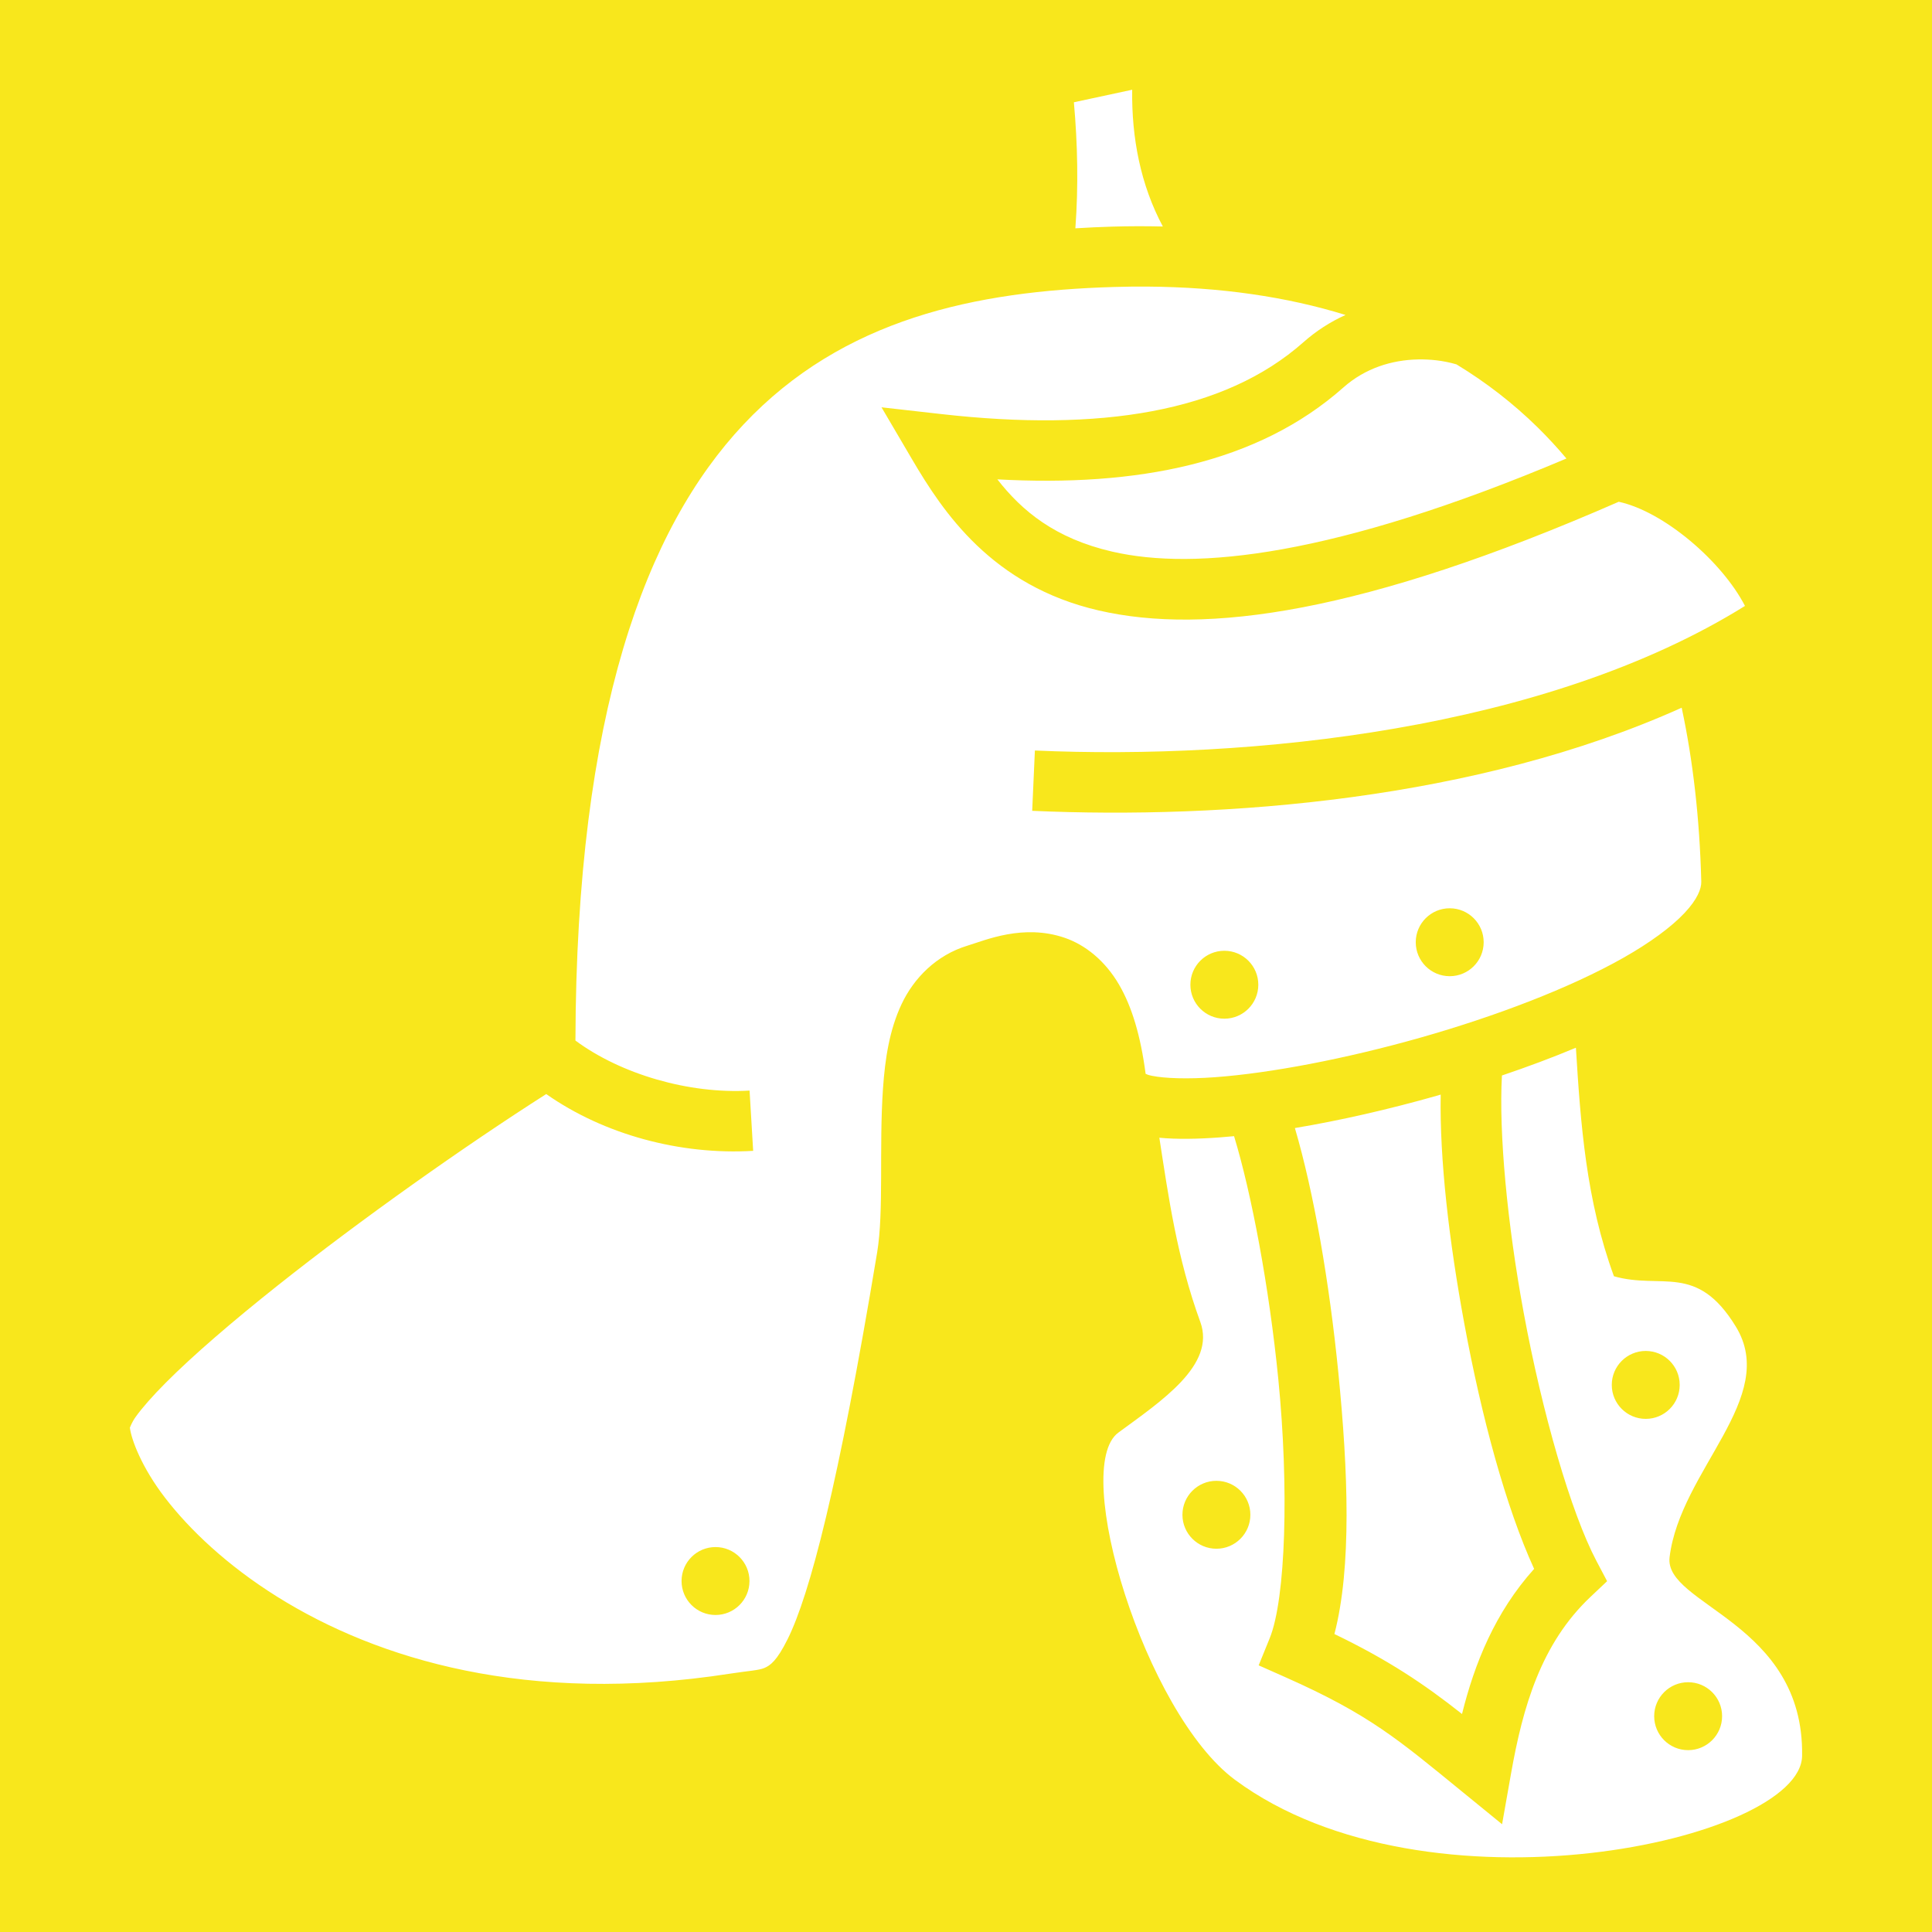
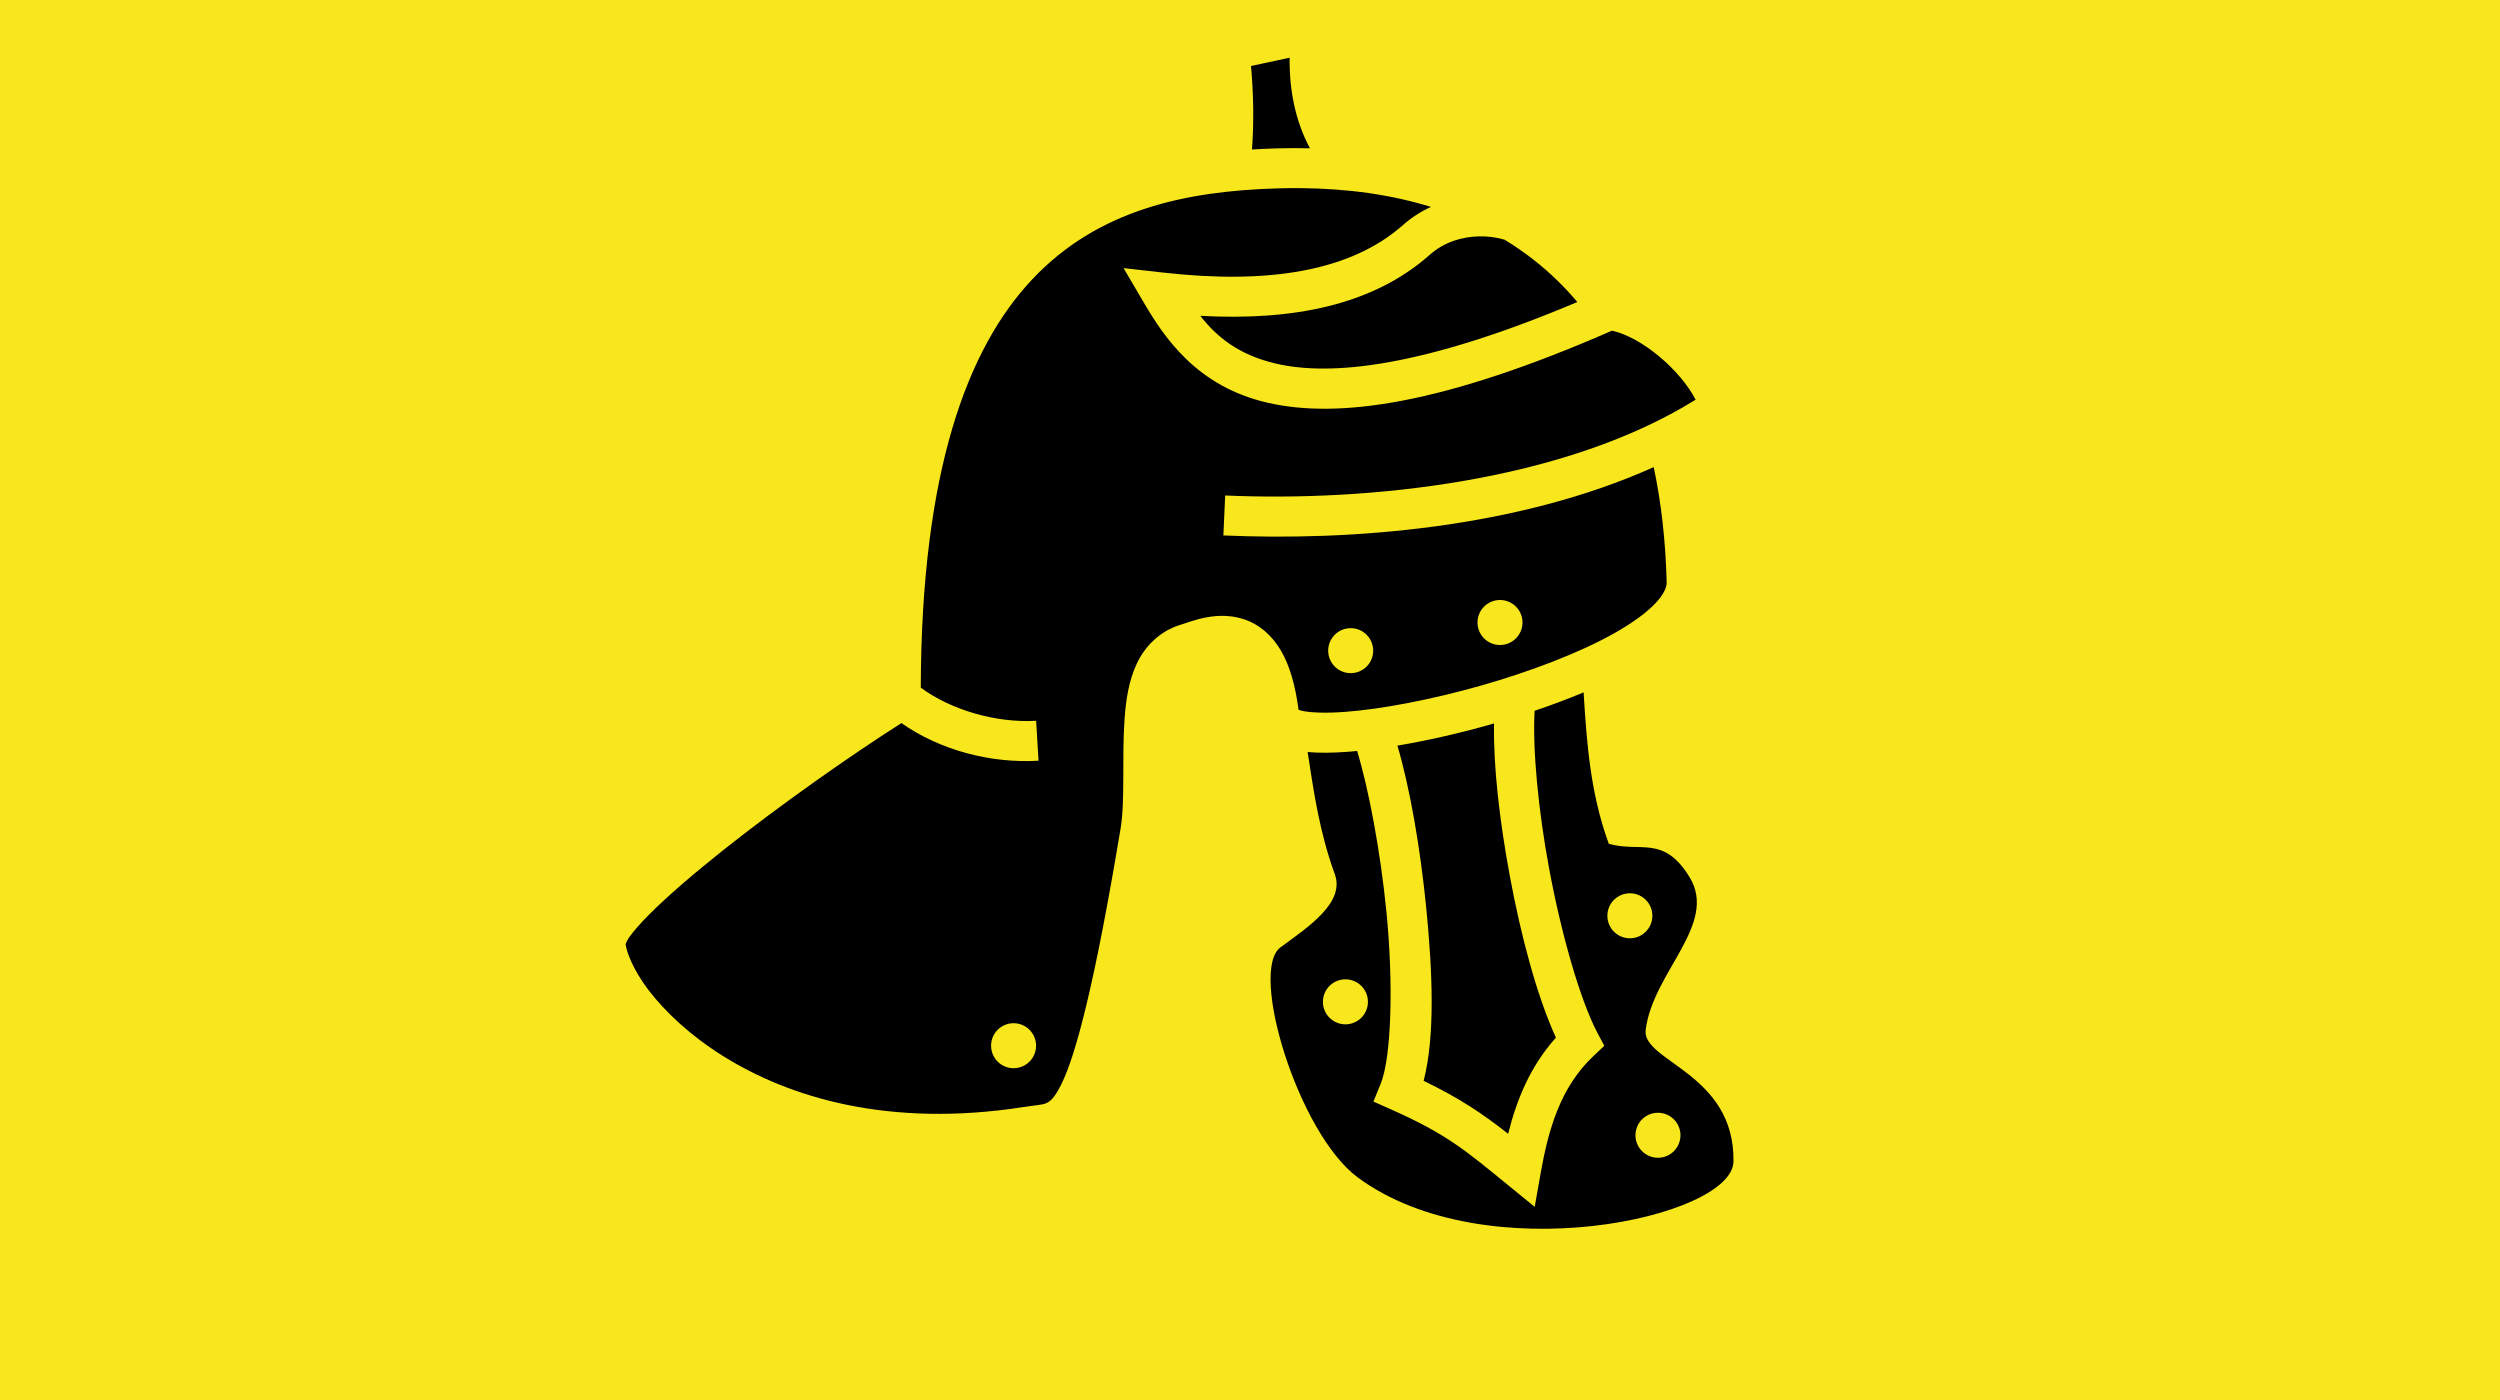
- <svg xmlns="http://www.w3.org/2000/svg" viewBox="0 0 512 512" style="height: 512px; width: 512px;">
-   <path d="M0 0h512v512H0z" fill="#f8e71c" />
-   <g class="" transform="translate(0,2)" style="touch-action: none;">
-     <path fill="#ffffff" d="M300.042 21.781l-15.452 3.323c.991 11.046 1.224 22.188.395 33.404a295.23 295.23 0 0 1 9.748-.45c4.547-.133 9.024-.14 13.434-.032-5.904-11.04-8.3-23.49-8.125-36.245zm4.074 52.17c-2.93-.021-5.9.013-8.912.102-36.62 1.08-71.784 8.384-98.162 36.432-25.9 27.539-44.322 76.538-44.545 163.273 12.01 8.89 30.08 14.212 46.148 13.256l.951 15.973c-19.271 1.147-39.495-4.282-54.84-15.053-21.422 13.662-48.859 33.022-71.234 50.79-11.88 9.435-22.335 18.432-29.54 25.659-3.604 3.614-6.394 6.81-8.044 9.13-1.057 1.488-1.386 2.606-1.52 2.813.366 3.131 3.104 10.505 9.284 18.551 6.533 8.506 16.495 17.985 29.781 26.287 26.572 16.606 66.346 28.707 119.94 20.381 4.859-.755 7.668-.865 9.17-1.525 1.501-.66 3.246-1.79 6.162-7.678 5.831-11.778 13.434-40.613 23.693-102.398 1.83-11.021.47-27.932 1.558-43.538.545-7.802 1.688-15.427 4.924-22.306 3.237-6.88 9.209-12.992 17.465-15.492 4.761-1.443 14.762-5.832 25.74-2.088 5.49 1.872 10.748 6.105 14.426 12.42 3.432 5.892 5.72 13.595 7.04 23.63.406.17.595.31 1.687.532 3.36.682 9.389.905 16.705.37 14.632-1.067 34.675-4.877 54.506-10.507 19.83-5.63 39.569-13.128 53.713-21.139 7.071-4.005 12.718-8.168 16.195-11.863 3.476-3.695 4.496-6.492 4.45-8.324-.434-16.752-2.2-32.102-5.194-46.086-54.511 24.527-121.417 29.581-172.121 27.324l.713-15.984c56.827 2.53 135.288-5.369 188.183-38.315-6.125-11.854-21.491-25.008-33.457-27.605-67.82 29.668-109.558 35.312-137.797 28.81-28.314-6.519-41.277-26.097-49.469-40.043l-8.105-13.798 15.902 1.798c41.928 4.742 74.919-.443 95.897-19.039a44.372 44.372 0 0 1 11.172-7.234c-15.67-4.846-33.18-7.374-52.465-7.516zm71.732 19.301c-6.993.127-14.074 2.325-19.826 7.424-22.695 20.118-54.633 26.395-91.709 24.361 6.55 8.41 15.343 15.674 30.461 19.155 21.894 5.04 58.61 1.397 120.346-24.68a118.395 118.395 0 0 0-7.602-8.229c-6.494-6.381-13.685-11.956-21.545-16.724a32.802 32.802 0 0 0-5.314-1.074 36.566 36.566 0 0 0-4.81-.233zm8.34 145.451a9 9 0 0 1 9 9 9 9 0 0 1-9 9 9 9 0 0 1-9-9 9 9 0 0 1 9-9zm-59.723 11.262a9 9 0 0 1 9 9 9 9 0 0 1-9 9 9 9 0 0 1-9-9 9 9 0 0 1 9-9zm93.166 25.69c-6.267 2.63-12.86 5.083-19.6 7.36-.862 15.27 1.429 39.396 5.755 62.83 4.91 26.596 12.55 53.052 19.28 65.811l2.833 5.375-4.416 4.172c-13.116 12.391-17.929 29.2-21.043 46.815l-2.373 13.42-10.56-8.612c-16.978-13.845-24.53-20.432-46.86-30.345l-7.086-3.147 2.922-7.181c4.26-10.469 5.136-39.894 2.275-68.739-2.412-24.327-7.103-49.185-11.72-64.318a174.36 174.36 0 0 1-3.881.334c-5.908.431-11.194.522-15.918.084 2.412 15.553 4.643 31.78 10.855 48.816 4.166 11.423-10.386 20.992-21.72 29.328-12.682 9.328 7.055 74.349 30.902 92.006 50.943 37.722 149.935 16.182 150.299-6.32.574-35.45-36.67-39.994-35.117-52.676 2.828-23.106 29.083-42.26 17.558-61.103-10.391-16.99-19.664-9.734-32.306-13.344-7.395-20.189-8.835-40.378-10.079-60.566zM381.8 288.08c-.31.09-.62.187-.931.276-12.928 3.67-25.856 6.609-37.71 8.59 5.028 17.085 9.14 40.87 11.522 64.888 2.593 26.136 3.547 51.475-1.045 69.201 14.205 6.848 23.743 13.223 33.813 21.194 3.306-13.32 8.723-26.898 19.11-38.46-7.461-16.322-13.91-40.114-18.507-65.019-4.005-21.697-6.565-43.422-6.252-60.67zm54.338 67.936a9 9 0 0 1 9 9 9 9 0 0 1-9 9 9 9 0 0 1-9-9 9 9 0 0 1 9-9zm-113.779 34.416a9 9 0 0 1 9 9 9 9 0 0 1-9 9 9 9 0 0 1-9-9 9 9 0 0 1 9-9zm-132.74 17.556a9 9 0 0 1 9 9 9 9 0 0 1-9 9 9 9 0 0 1-9-9 9 9 0 0 1 9-9zm257.756 35.82a9 9 0 0 1 9 9 9 9 0 0 1-9 9 9 9 0 0 1-9-9 9 9 0 0 1 9-9z" transform="translate(0, 0) scale(1, 1) rotate(-360, 256, 256)" />
+ <svg xmlns="http://www.w3.org/2000/svg" viewBox="0 0 1000 560" version="1.1" id="svg8" width="1000" height="560">
+   <defs id="defs12" />
+   <path d="M 0,0 H 1000 V 560 H 0 Z" id="path2" style="fill:#f8e71c;stroke-width:1.462" />
+   <g class="" transform="translate(215.812,1.297)" id="g6" style="fill:#000000">
+     <path d="m 300.042,21.781 -15.452,3.323 c 0.991,11.046 1.224,22.188 0.395,33.404 a 295.23,295.23 0 0 1 9.748,-0.45 c 4.547,-0.133 9.024,-0.14 13.434,-0.032 -5.904,-11.04 -8.3,-23.49 -8.125,-36.245 z m 4.074,52.17 c -2.93,-0.021 -5.9,0.013 -8.912,0.102 -36.62,1.08 -71.784,8.384 -98.162,36.432 -25.9,27.539 -44.322,76.538 -44.545,163.273 12.01,8.89 30.08,14.212 46.148,13.256 l 0.951,15.973 c -19.271,1.147 -39.495,-4.282 -54.84,-15.053 -21.422,13.662 -48.859,33.022 -71.234,50.79 -11.88,9.435 -22.335,18.432 -29.54,25.659 -3.604,3.614 -6.394,6.81 -8.044,9.13 -1.057,1.488 -1.386,2.606 -1.52,2.813 0.366,3.131 3.104,10.505 9.284,18.551 6.533,8.506 16.495,17.985 29.781,26.287 26.572,16.606 66.346,28.707 119.94,20.381 4.859,-0.755 7.668,-0.865 9.17,-1.525 1.501,-0.66 3.246,-1.79 6.162,-7.678 5.831,-11.778 13.434,-40.613 23.693,-102.398 1.83,-11.021 0.47,-27.932 1.558,-43.538 0.545,-7.802 1.688,-15.427 4.924,-22.306 3.237,-6.88 9.209,-12.992 17.465,-15.492 4.761,-1.443 14.762,-5.832 25.74,-2.088 5.49,1.872 10.748,6.105 14.426,12.42 3.432,5.892 5.72,13.595 7.04,23.63 0.406,0.17 0.595,0.31 1.687,0.532 3.36,0.682 9.389,0.905 16.705,0.37 14.632,-1.067 34.675,-4.877 54.506,-10.507 19.83,-5.63 39.569,-13.128 53.713,-21.139 7.071,-4.005 12.718,-8.168 16.195,-11.863 3.476,-3.695 4.496,-6.492 4.45,-8.324 -0.434,-16.752 -2.2,-32.102 -5.194,-46.086 -54.511,24.527 -121.417,29.581 -172.121,27.324 l 0.713,-15.984 c 56.827,2.53 135.288,-5.369 188.183,-38.315 -6.125,-11.854 -21.491,-25.008 -33.457,-27.605 -67.82,29.668 -109.558,35.312 -137.797,28.81 -28.314,-6.519 -41.277,-26.097 -49.469,-40.043 l -8.105,-13.798 15.902,1.798 c 41.928,4.742 74.919,-0.443 95.897,-19.039 a 44.372,44.372 0 0 1 11.172,-7.234 c -15.67,-4.846 -33.18,-7.374 -52.465,-7.516 z m 71.732,19.301 c -6.993,0.127 -14.074,2.325 -19.826,7.424 -22.695,20.118 -54.633,26.395 -91.709,24.361 6.55,8.41 15.343,15.674 30.461,19.155 21.894,5.04 58.61,1.397 120.346,-24.68 a 118.395,118.395 0 0 0 -7.602,-8.229 c -6.494,-6.381 -13.685,-11.956 -21.545,-16.724 a 32.802,32.802 0 0 0 -5.314,-1.074 36.566,36.566 0 0 0 -4.81,-0.233 z m 8.34,145.451 a 9,9 0 0 1 9,9 9,9 0 0 1 -9,9 9,9 0 0 1 -9,-9 9,9 0 0 1 9,-9 z m -59.723,11.262 a 9,9 0 0 1 9,9 9,9 0 0 1 -9,9 9,9 0 0 1 -9,-9 9,9 0 0 1 9,-9 z m 93.166,25.69 c -6.267,2.63 -12.86,5.083 -19.6,7.36 -0.862,15.27 1.429,39.396 5.755,62.83 4.91,26.596 12.55,53.052 19.28,65.811 l 2.833,5.375 -4.416,4.172 c -13.116,12.391 -17.929,29.2 -21.043,46.815 l -2.373,13.42 -10.56,-8.612 c -16.978,-13.845 -24.53,-20.432 -46.86,-30.345 l -7.086,-3.147 2.922,-7.181 c 4.26,-10.469 5.136,-39.894 2.275,-68.739 -2.412,-24.327 -7.103,-49.185 -11.72,-64.318 a 174.36,174.36 0 0 1 -3.881,0.334 c -5.908,0.431 -11.194,0.522 -15.918,0.084 2.412,15.553 4.643,31.78 10.855,48.816 4.166,11.423 -10.386,20.992 -21.72,29.328 -12.682,9.328 7.055,74.349 30.902,92.006 50.943,37.722 149.935,16.182 150.299,-6.32 0.574,-35.45 -36.67,-39.994 -35.117,-52.676 2.828,-23.106 29.083,-42.26 17.558,-61.103 -10.391,-16.99 -19.664,-9.734 -32.306,-13.344 -7.395,-20.189 -8.835,-40.378 -10.079,-60.566 z M 381.8,288.08 c -0.31,0.09 -0.62,0.187 -0.931,0.276 -12.928,3.67 -25.856,6.609 -37.71,8.59 5.028,17.085 9.14,40.87 11.522,64.888 2.593,26.136 3.547,51.475 -1.045,69.201 14.205,6.848 23.743,13.223 33.813,21.194 3.306,-13.32 8.723,-26.898 19.11,-38.46 -7.461,-16.322 -13.91,-40.114 -18.507,-65.019 -4.005,-21.697 -6.565,-43.422 -6.252,-60.67 z m 54.338,67.936 a 9,9 0 0 1 9,9 9,9 0 0 1 -9,9 9,9 0 0 1 -9,-9 9,9 0 0 1 9,-9 z m -113.779,34.416 a 9,9 0 0 1 9,9 9,9 0 0 1 -9,9 9,9 0 0 1 -9,-9 9,9 0 0 1 9,-9 z m -132.74,17.556 a 9,9 0 0 1 9,9 9,9 0 0 1 -9,9 9,9 0 0 1 -9,-9 9,9 0 0 1 9,-9 z m 257.756,35.82 a 9,9 0 0 1 9,9 9,9 0 0 1 -9,9 9,9 0 0 1 -9,-9 9,9 0 0 1 9,-9 z" id="path4" style="fill:#000000" />
  </g>
</svg>
